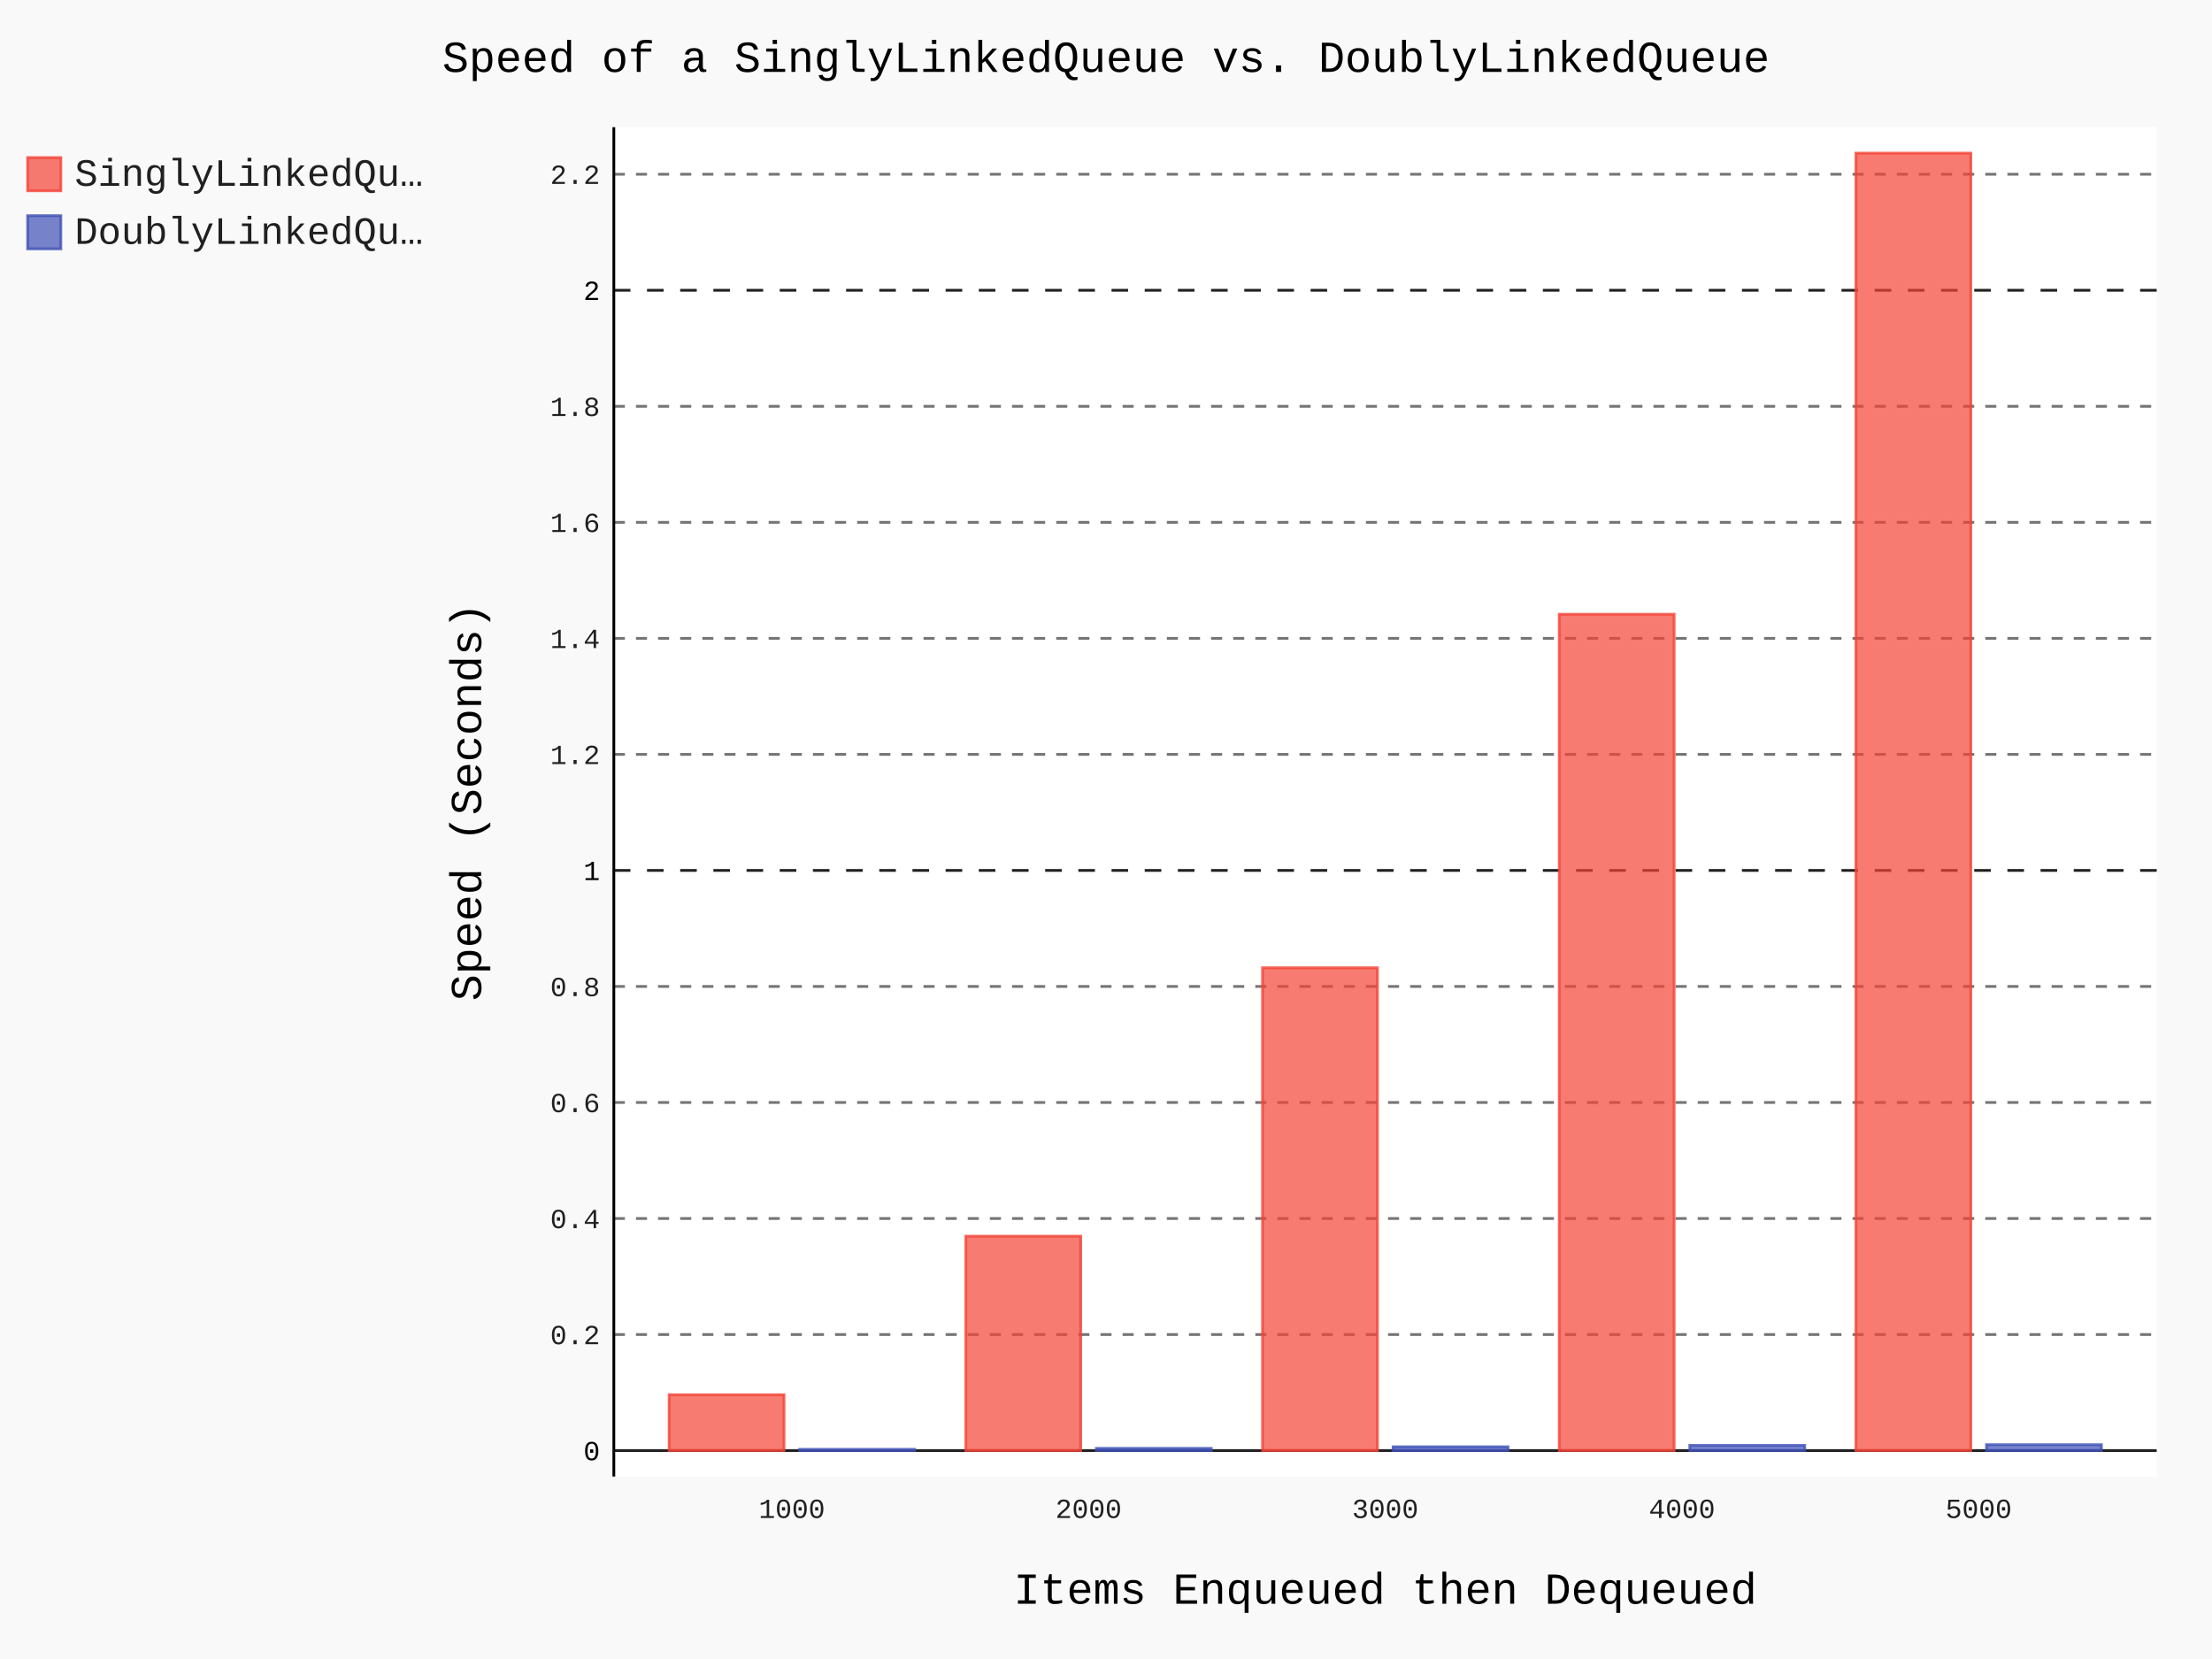
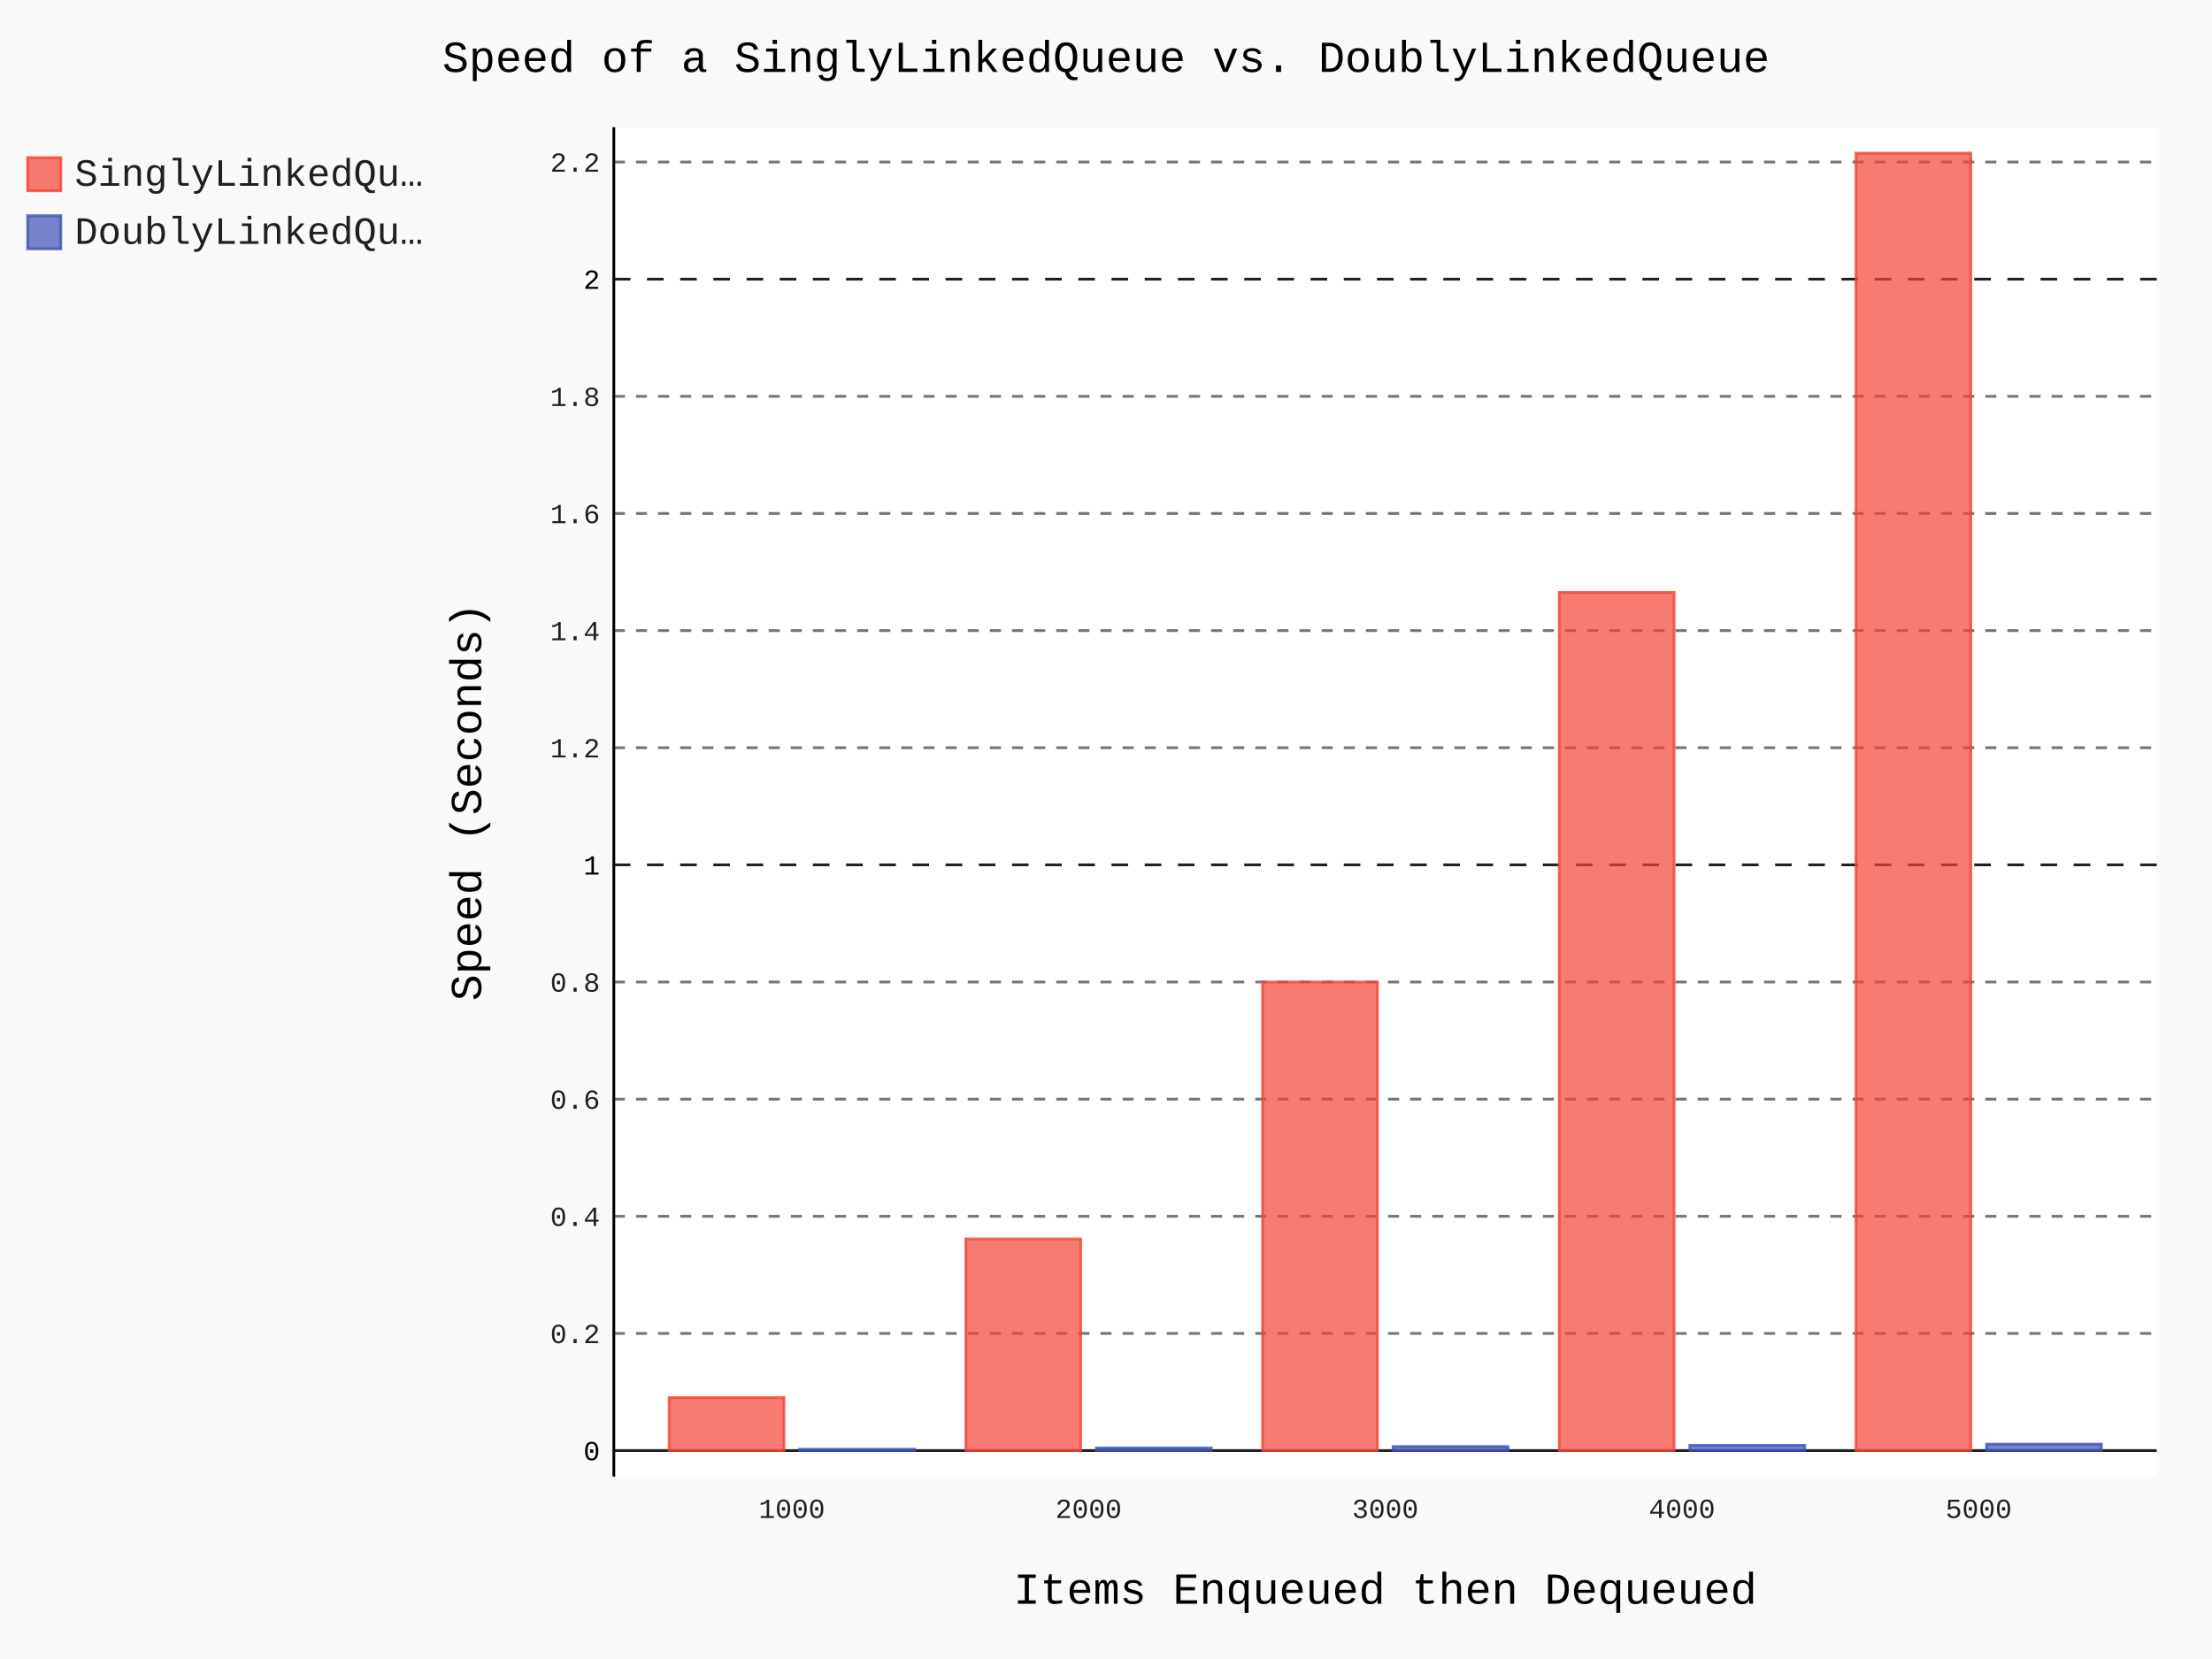
- <svg xmlns="http://www.w3.org/2000/svg" class="pygal-chart" id="chart-2e30eaab-0b8b-4418-b4fe-9c679a42afec" viewBox="0 0 800 600">
+ <svg xmlns="http://www.w3.org/2000/svg" class="pygal-chart" id="chart-1d31cab0-2126-42e1-82b8-78729b52273a" viewBox="0 0 800 600">
  <defs>
-     <style type="text/css">#chart-2e30eaab-0b8b-4418-b4fe-9c679a42afec{-webkit-user-select:none;-webkit-font-smoothing:antialiased;font-family:Consolas,"Liberation Mono",Menlo,Courier,monospace}#chart-2e30eaab-0b8b-4418-b4fe-9c679a42afec .title{font-family:Consolas,"Liberation Mono",Menlo,Courier,monospace;font-size:16px}#chart-2e30eaab-0b8b-4418-b4fe-9c679a42afec .legends .legend text{font-family:Consolas,"Liberation Mono",Menlo,Courier,monospace;font-size:14px}#chart-2e30eaab-0b8b-4418-b4fe-9c679a42afec .axis text{font-family:Consolas,"Liberation Mono",Menlo,Courier,monospace;font-size:10px}#chart-2e30eaab-0b8b-4418-b4fe-9c679a42afec .axis text.major{font-family:Consolas,"Liberation Mono",Menlo,Courier,monospace;font-size:10px}#chart-2e30eaab-0b8b-4418-b4fe-9c679a42afec .text-overlay text.value{font-family:Consolas,"Liberation Mono",Menlo,Courier,monospace;font-size:16px}#chart-2e30eaab-0b8b-4418-b4fe-9c679a42afec .text-overlay text.label{font-family:Consolas,"Liberation Mono",Menlo,Courier,monospace;font-size:10px}#chart-2e30eaab-0b8b-4418-b4fe-9c679a42afec .tooltip{font-family:Consolas,"Liberation Mono",Menlo,Courier,monospace;font-size:14px}#chart-2e30eaab-0b8b-4418-b4fe-9c679a42afec text.no_data{font-family:Consolas,"Liberation Mono",Menlo,Courier,monospace;font-size:64px}
- #chart-2e30eaab-0b8b-4418-b4fe-9c679a42afec{background-color:rgba(249,249,249,1)}#chart-2e30eaab-0b8b-4418-b4fe-9c679a42afec path,#chart-2e30eaab-0b8b-4418-b4fe-9c679a42afec line,#chart-2e30eaab-0b8b-4418-b4fe-9c679a42afec rect,#chart-2e30eaab-0b8b-4418-b4fe-9c679a42afec circle{-webkit-transition:150ms;-moz-transition:150ms;transition:150ms}#chart-2e30eaab-0b8b-4418-b4fe-9c679a42afec .graph &gt; .background{fill:rgba(249,249,249,1)}#chart-2e30eaab-0b8b-4418-b4fe-9c679a42afec .plot &gt; .background{fill:rgba(255,255,255,1)}#chart-2e30eaab-0b8b-4418-b4fe-9c679a42afec .graph{fill:rgba(0,0,0,.87)}#chart-2e30eaab-0b8b-4418-b4fe-9c679a42afec text.no_data{fill:rgba(0,0,0,1)}#chart-2e30eaab-0b8b-4418-b4fe-9c679a42afec .title{fill:rgba(0,0,0,1)}#chart-2e30eaab-0b8b-4418-b4fe-9c679a42afec .legends .legend text{fill:rgba(0,0,0,.87)}#chart-2e30eaab-0b8b-4418-b4fe-9c679a42afec .legends .legend:hover text{fill:rgba(0,0,0,1)}#chart-2e30eaab-0b8b-4418-b4fe-9c679a42afec .axis .line{stroke:rgba(0,0,0,1)}#chart-2e30eaab-0b8b-4418-b4fe-9c679a42afec .axis .guide.line{stroke:rgba(0,0,0,.54)}#chart-2e30eaab-0b8b-4418-b4fe-9c679a42afec .axis .major.line{stroke:rgba(0,0,0,.87)}#chart-2e30eaab-0b8b-4418-b4fe-9c679a42afec .axis text.major{fill:rgba(0,0,0,1)}#chart-2e30eaab-0b8b-4418-b4fe-9c679a42afec .axis.y .guides:hover .guide.line,#chart-2e30eaab-0b8b-4418-b4fe-9c679a42afec .line-graph .axis.x .guides:hover .guide.line,#chart-2e30eaab-0b8b-4418-b4fe-9c679a42afec .stackedline-graph .axis.x .guides:hover .guide.line,#chart-2e30eaab-0b8b-4418-b4fe-9c679a42afec .xy-graph .axis.x .guides:hover .guide.line{stroke:rgba(0,0,0,1)}#chart-2e30eaab-0b8b-4418-b4fe-9c679a42afec .axis .guides:hover text{fill:rgba(0,0,0,1)}#chart-2e30eaab-0b8b-4418-b4fe-9c679a42afec .reactive{fill-opacity:.7;stroke-opacity:.8}#chart-2e30eaab-0b8b-4418-b4fe-9c679a42afec .ci{stroke:rgba(0,0,0,.87)}#chart-2e30eaab-0b8b-4418-b4fe-9c679a42afec .reactive.active,#chart-2e30eaab-0b8b-4418-b4fe-9c679a42afec .active .reactive{fill-opacity:.8;stroke-opacity:.9;stroke-width:4}#chart-2e30eaab-0b8b-4418-b4fe-9c679a42afec .ci .reactive.active{stroke-width:1.5}#chart-2e30eaab-0b8b-4418-b4fe-9c679a42afec .series text{fill:rgba(0,0,0,1)}#chart-2e30eaab-0b8b-4418-b4fe-9c679a42afec .tooltip rect{fill:rgba(255,255,255,1);stroke:rgba(0,0,0,1);-webkit-transition:opacity 150ms;-moz-transition:opacity 150ms;transition:opacity 150ms}#chart-2e30eaab-0b8b-4418-b4fe-9c679a42afec .tooltip .label{fill:rgba(0,0,0,.87)}#chart-2e30eaab-0b8b-4418-b4fe-9c679a42afec .tooltip .label{fill:rgba(0,0,0,.87)}#chart-2e30eaab-0b8b-4418-b4fe-9c679a42afec .tooltip .legend{font-size:.8em;fill:rgba(0,0,0,.54)}#chart-2e30eaab-0b8b-4418-b4fe-9c679a42afec .tooltip .x_label{font-size:.6em;fill:rgba(0,0,0,1)}#chart-2e30eaab-0b8b-4418-b4fe-9c679a42afec .tooltip .xlink{font-size:.5em;text-decoration:underline}#chart-2e30eaab-0b8b-4418-b4fe-9c679a42afec .tooltip .value{font-size:1.5em}#chart-2e30eaab-0b8b-4418-b4fe-9c679a42afec .bound{font-size:.5em}#chart-2e30eaab-0b8b-4418-b4fe-9c679a42afec .max-value{font-size:.75em;fill:rgba(0,0,0,.54)}#chart-2e30eaab-0b8b-4418-b4fe-9c679a42afec .map-element{fill:rgba(255,255,255,1);stroke:rgba(0,0,0,.54) !important}#chart-2e30eaab-0b8b-4418-b4fe-9c679a42afec .map-element .reactive{fill-opacity:inherit;stroke-opacity:inherit}#chart-2e30eaab-0b8b-4418-b4fe-9c679a42afec .color-0,#chart-2e30eaab-0b8b-4418-b4fe-9c679a42afec .color-0 a:visited{stroke:#F44336;fill:#F44336}#chart-2e30eaab-0b8b-4418-b4fe-9c679a42afec .color-1,#chart-2e30eaab-0b8b-4418-b4fe-9c679a42afec .color-1 a:visited{stroke:#3F51B5;fill:#3F51B5}#chart-2e30eaab-0b8b-4418-b4fe-9c679a42afec .text-overlay .color-0 text{fill:black}#chart-2e30eaab-0b8b-4418-b4fe-9c679a42afec .text-overlay .color-1 text{fill:black}
- #chart-2e30eaab-0b8b-4418-b4fe-9c679a42afec text.no_data{text-anchor:middle}#chart-2e30eaab-0b8b-4418-b4fe-9c679a42afec .guide.line{fill:none}#chart-2e30eaab-0b8b-4418-b4fe-9c679a42afec .centered{text-anchor:middle}#chart-2e30eaab-0b8b-4418-b4fe-9c679a42afec .title{text-anchor:middle}#chart-2e30eaab-0b8b-4418-b4fe-9c679a42afec .legends .legend text{fill-opacity:1}#chart-2e30eaab-0b8b-4418-b4fe-9c679a42afec .axis.x text{text-anchor:middle}#chart-2e30eaab-0b8b-4418-b4fe-9c679a42afec .axis.x:not(.web) text[transform]{text-anchor:start}#chart-2e30eaab-0b8b-4418-b4fe-9c679a42afec .axis.x:not(.web) text[transform].backwards{text-anchor:end}#chart-2e30eaab-0b8b-4418-b4fe-9c679a42afec .axis.y text{text-anchor:end}#chart-2e30eaab-0b8b-4418-b4fe-9c679a42afec .axis.y text[transform].backwards{text-anchor:start}#chart-2e30eaab-0b8b-4418-b4fe-9c679a42afec .axis.y2 text{text-anchor:start}#chart-2e30eaab-0b8b-4418-b4fe-9c679a42afec .axis.y2 text[transform].backwards{text-anchor:end}#chart-2e30eaab-0b8b-4418-b4fe-9c679a42afec .axis .guide.line{stroke-dasharray:4,4}#chart-2e30eaab-0b8b-4418-b4fe-9c679a42afec .axis .major.guide.line{stroke-dasharray:6,6}#chart-2e30eaab-0b8b-4418-b4fe-9c679a42afec .horizontal .axis.y .guide.line,#chart-2e30eaab-0b8b-4418-b4fe-9c679a42afec .horizontal .axis.y2 .guide.line,#chart-2e30eaab-0b8b-4418-b4fe-9c679a42afec .vertical .axis.x .guide.line{opacity:0}#chart-2e30eaab-0b8b-4418-b4fe-9c679a42afec .horizontal .axis.always_show .guide.line,#chart-2e30eaab-0b8b-4418-b4fe-9c679a42afec .vertical .axis.always_show .guide.line{opacity:1 !important}#chart-2e30eaab-0b8b-4418-b4fe-9c679a42afec .axis.y .guides:hover .guide.line,#chart-2e30eaab-0b8b-4418-b4fe-9c679a42afec .axis.y2 .guides:hover .guide.line,#chart-2e30eaab-0b8b-4418-b4fe-9c679a42afec .axis.x .guides:hover .guide.line{opacity:1}#chart-2e30eaab-0b8b-4418-b4fe-9c679a42afec .axis .guides:hover text{opacity:1}#chart-2e30eaab-0b8b-4418-b4fe-9c679a42afec .nofill{fill:none}#chart-2e30eaab-0b8b-4418-b4fe-9c679a42afec .subtle-fill{fill-opacity:.2}#chart-2e30eaab-0b8b-4418-b4fe-9c679a42afec .dot{stroke-width:1px;fill-opacity:1}#chart-2e30eaab-0b8b-4418-b4fe-9c679a42afec .dot.active{stroke-width:5px}#chart-2e30eaab-0b8b-4418-b4fe-9c679a42afec .dot.negative{fill:transparent}#chart-2e30eaab-0b8b-4418-b4fe-9c679a42afec text,#chart-2e30eaab-0b8b-4418-b4fe-9c679a42afec tspan{stroke:none !important}#chart-2e30eaab-0b8b-4418-b4fe-9c679a42afec .series text.active{opacity:1}#chart-2e30eaab-0b8b-4418-b4fe-9c679a42afec .tooltip rect{fill-opacity:.95;stroke-width:.5}#chart-2e30eaab-0b8b-4418-b4fe-9c679a42afec .tooltip text{fill-opacity:1}#chart-2e30eaab-0b8b-4418-b4fe-9c679a42afec .showable{visibility:hidden}#chart-2e30eaab-0b8b-4418-b4fe-9c679a42afec .showable.shown{visibility:visible}#chart-2e30eaab-0b8b-4418-b4fe-9c679a42afec .gauge-background{fill:rgba(229,229,229,1);stroke:none}#chart-2e30eaab-0b8b-4418-b4fe-9c679a42afec .bg-lines{stroke:rgba(249,249,249,1);stroke-width:2px}</style>
+     <style type="text/css">#chart-1d31cab0-2126-42e1-82b8-78729b52273a{-webkit-user-select:none;-webkit-font-smoothing:antialiased;font-family:Consolas,"Liberation Mono",Menlo,Courier,monospace}#chart-1d31cab0-2126-42e1-82b8-78729b52273a .title{font-family:Consolas,"Liberation Mono",Menlo,Courier,monospace;font-size:16px}#chart-1d31cab0-2126-42e1-82b8-78729b52273a .legends .legend text{font-family:Consolas,"Liberation Mono",Menlo,Courier,monospace;font-size:14px}#chart-1d31cab0-2126-42e1-82b8-78729b52273a .axis text{font-family:Consolas,"Liberation Mono",Menlo,Courier,monospace;font-size:10px}#chart-1d31cab0-2126-42e1-82b8-78729b52273a .axis text.major{font-family:Consolas,"Liberation Mono",Menlo,Courier,monospace;font-size:10px}#chart-1d31cab0-2126-42e1-82b8-78729b52273a .text-overlay text.value{font-family:Consolas,"Liberation Mono",Menlo,Courier,monospace;font-size:16px}#chart-1d31cab0-2126-42e1-82b8-78729b52273a .text-overlay text.label{font-family:Consolas,"Liberation Mono",Menlo,Courier,monospace;font-size:10px}#chart-1d31cab0-2126-42e1-82b8-78729b52273a .tooltip{font-family:Consolas,"Liberation Mono",Menlo,Courier,monospace;font-size:14px}#chart-1d31cab0-2126-42e1-82b8-78729b52273a text.no_data{font-family:Consolas,"Liberation Mono",Menlo,Courier,monospace;font-size:64px}
+ #chart-1d31cab0-2126-42e1-82b8-78729b52273a{background-color:rgba(249,249,249,1)}#chart-1d31cab0-2126-42e1-82b8-78729b52273a path,#chart-1d31cab0-2126-42e1-82b8-78729b52273a line,#chart-1d31cab0-2126-42e1-82b8-78729b52273a rect,#chart-1d31cab0-2126-42e1-82b8-78729b52273a circle{-webkit-transition:150ms;-moz-transition:150ms;transition:150ms}#chart-1d31cab0-2126-42e1-82b8-78729b52273a .graph &gt; .background{fill:rgba(249,249,249,1)}#chart-1d31cab0-2126-42e1-82b8-78729b52273a .plot &gt; .background{fill:rgba(255,255,255,1)}#chart-1d31cab0-2126-42e1-82b8-78729b52273a .graph{fill:rgba(0,0,0,.87)}#chart-1d31cab0-2126-42e1-82b8-78729b52273a text.no_data{fill:rgba(0,0,0,1)}#chart-1d31cab0-2126-42e1-82b8-78729b52273a .title{fill:rgba(0,0,0,1)}#chart-1d31cab0-2126-42e1-82b8-78729b52273a .legends .legend text{fill:rgba(0,0,0,.87)}#chart-1d31cab0-2126-42e1-82b8-78729b52273a .legends .legend:hover text{fill:rgba(0,0,0,1)}#chart-1d31cab0-2126-42e1-82b8-78729b52273a .axis .line{stroke:rgba(0,0,0,1)}#chart-1d31cab0-2126-42e1-82b8-78729b52273a .axis .guide.line{stroke:rgba(0,0,0,.54)}#chart-1d31cab0-2126-42e1-82b8-78729b52273a .axis .major.line{stroke:rgba(0,0,0,.87)}#chart-1d31cab0-2126-42e1-82b8-78729b52273a .axis text.major{fill:rgba(0,0,0,1)}#chart-1d31cab0-2126-42e1-82b8-78729b52273a .axis.y .guides:hover .guide.line,#chart-1d31cab0-2126-42e1-82b8-78729b52273a .line-graph .axis.x .guides:hover .guide.line,#chart-1d31cab0-2126-42e1-82b8-78729b52273a .stackedline-graph .axis.x .guides:hover .guide.line,#chart-1d31cab0-2126-42e1-82b8-78729b52273a .xy-graph .axis.x .guides:hover .guide.line{stroke:rgba(0,0,0,1)}#chart-1d31cab0-2126-42e1-82b8-78729b52273a .axis .guides:hover text{fill:rgba(0,0,0,1)}#chart-1d31cab0-2126-42e1-82b8-78729b52273a .reactive{fill-opacity:.7;stroke-opacity:.8}#chart-1d31cab0-2126-42e1-82b8-78729b52273a .ci{stroke:rgba(0,0,0,.87)}#chart-1d31cab0-2126-42e1-82b8-78729b52273a .reactive.active,#chart-1d31cab0-2126-42e1-82b8-78729b52273a .active .reactive{fill-opacity:.8;stroke-opacity:.9;stroke-width:4}#chart-1d31cab0-2126-42e1-82b8-78729b52273a .ci .reactive.active{stroke-width:1.5}#chart-1d31cab0-2126-42e1-82b8-78729b52273a .series text{fill:rgba(0,0,0,1)}#chart-1d31cab0-2126-42e1-82b8-78729b52273a .tooltip rect{fill:rgba(255,255,255,1);stroke:rgba(0,0,0,1);-webkit-transition:opacity 150ms;-moz-transition:opacity 150ms;transition:opacity 150ms}#chart-1d31cab0-2126-42e1-82b8-78729b52273a .tooltip .label{fill:rgba(0,0,0,.87)}#chart-1d31cab0-2126-42e1-82b8-78729b52273a .tooltip .label{fill:rgba(0,0,0,.87)}#chart-1d31cab0-2126-42e1-82b8-78729b52273a .tooltip .legend{font-size:.8em;fill:rgba(0,0,0,.54)}#chart-1d31cab0-2126-42e1-82b8-78729b52273a .tooltip .x_label{font-size:.6em;fill:rgba(0,0,0,1)}#chart-1d31cab0-2126-42e1-82b8-78729b52273a .tooltip .xlink{font-size:.5em;text-decoration:underline}#chart-1d31cab0-2126-42e1-82b8-78729b52273a .tooltip .value{font-size:1.5em}#chart-1d31cab0-2126-42e1-82b8-78729b52273a .bound{font-size:.5em}#chart-1d31cab0-2126-42e1-82b8-78729b52273a .max-value{font-size:.75em;fill:rgba(0,0,0,.54)}#chart-1d31cab0-2126-42e1-82b8-78729b52273a .map-element{fill:rgba(255,255,255,1);stroke:rgba(0,0,0,.54) !important}#chart-1d31cab0-2126-42e1-82b8-78729b52273a .map-element .reactive{fill-opacity:inherit;stroke-opacity:inherit}#chart-1d31cab0-2126-42e1-82b8-78729b52273a .color-0,#chart-1d31cab0-2126-42e1-82b8-78729b52273a .color-0 a:visited{stroke:#F44336;fill:#F44336}#chart-1d31cab0-2126-42e1-82b8-78729b52273a .color-1,#chart-1d31cab0-2126-42e1-82b8-78729b52273a .color-1 a:visited{stroke:#3F51B5;fill:#3F51B5}#chart-1d31cab0-2126-42e1-82b8-78729b52273a .text-overlay .color-0 text{fill:black}#chart-1d31cab0-2126-42e1-82b8-78729b52273a .text-overlay .color-1 text{fill:black}
+ #chart-1d31cab0-2126-42e1-82b8-78729b52273a text.no_data{text-anchor:middle}#chart-1d31cab0-2126-42e1-82b8-78729b52273a .guide.line{fill:none}#chart-1d31cab0-2126-42e1-82b8-78729b52273a .centered{text-anchor:middle}#chart-1d31cab0-2126-42e1-82b8-78729b52273a .title{text-anchor:middle}#chart-1d31cab0-2126-42e1-82b8-78729b52273a .legends .legend text{fill-opacity:1}#chart-1d31cab0-2126-42e1-82b8-78729b52273a .axis.x text{text-anchor:middle}#chart-1d31cab0-2126-42e1-82b8-78729b52273a .axis.x:not(.web) text[transform]{text-anchor:start}#chart-1d31cab0-2126-42e1-82b8-78729b52273a .axis.x:not(.web) text[transform].backwards{text-anchor:end}#chart-1d31cab0-2126-42e1-82b8-78729b52273a .axis.y text{text-anchor:end}#chart-1d31cab0-2126-42e1-82b8-78729b52273a .axis.y text[transform].backwards{text-anchor:start}#chart-1d31cab0-2126-42e1-82b8-78729b52273a .axis.y2 text{text-anchor:start}#chart-1d31cab0-2126-42e1-82b8-78729b52273a .axis.y2 text[transform].backwards{text-anchor:end}#chart-1d31cab0-2126-42e1-82b8-78729b52273a .axis .guide.line{stroke-dasharray:4,4}#chart-1d31cab0-2126-42e1-82b8-78729b52273a .axis .major.guide.line{stroke-dasharray:6,6}#chart-1d31cab0-2126-42e1-82b8-78729b52273a .horizontal .axis.y .guide.line,#chart-1d31cab0-2126-42e1-82b8-78729b52273a .horizontal .axis.y2 .guide.line,#chart-1d31cab0-2126-42e1-82b8-78729b52273a .vertical .axis.x .guide.line{opacity:0}#chart-1d31cab0-2126-42e1-82b8-78729b52273a .horizontal .axis.always_show .guide.line,#chart-1d31cab0-2126-42e1-82b8-78729b52273a .vertical .axis.always_show .guide.line{opacity:1 !important}#chart-1d31cab0-2126-42e1-82b8-78729b52273a .axis.y .guides:hover .guide.line,#chart-1d31cab0-2126-42e1-82b8-78729b52273a .axis.y2 .guides:hover .guide.line,#chart-1d31cab0-2126-42e1-82b8-78729b52273a .axis.x .guides:hover .guide.line{opacity:1}#chart-1d31cab0-2126-42e1-82b8-78729b52273a .axis .guides:hover text{opacity:1}#chart-1d31cab0-2126-42e1-82b8-78729b52273a .nofill{fill:none}#chart-1d31cab0-2126-42e1-82b8-78729b52273a .subtle-fill{fill-opacity:.2}#chart-1d31cab0-2126-42e1-82b8-78729b52273a .dot{stroke-width:1px;fill-opacity:1}#chart-1d31cab0-2126-42e1-82b8-78729b52273a .dot.active{stroke-width:5px}#chart-1d31cab0-2126-42e1-82b8-78729b52273a .dot.negative{fill:transparent}#chart-1d31cab0-2126-42e1-82b8-78729b52273a text,#chart-1d31cab0-2126-42e1-82b8-78729b52273a tspan{stroke:none !important}#chart-1d31cab0-2126-42e1-82b8-78729b52273a .series text.active{opacity:1}#chart-1d31cab0-2126-42e1-82b8-78729b52273a .tooltip rect{fill-opacity:.95;stroke-width:.5}#chart-1d31cab0-2126-42e1-82b8-78729b52273a .tooltip text{fill-opacity:1}#chart-1d31cab0-2126-42e1-82b8-78729b52273a .showable{visibility:hidden}#chart-1d31cab0-2126-42e1-82b8-78729b52273a .showable.shown{visibility:visible}#chart-1d31cab0-2126-42e1-82b8-78729b52273a .gauge-background{fill:rgba(229,229,229,1);stroke:none}#chart-1d31cab0-2126-42e1-82b8-78729b52273a .bg-lines{stroke:rgba(249,249,249,1);stroke-width:2px}</style>
  </defs>
  <g class="graph bar-graph vertical">
    <rect class="background" height="600" width="800" x="0" y="0" />
    <g class="plot" transform="translate(222, 46)">
      <rect class="background" height="488" width="558.0" x="0" y="0" />
      <g class="axis y always_show">
        <g class="guides">
          <path class="axis major line" d="M0 478.615 h558" />
          <text class="major" x="-5" y="482.115">0</text>
        </g>
        <g class="guides">
-           <path class="guide line" d="M0 436.652 h558" />
-           <text class="" x="-5" y="440.152">0.2</text>
+           <path class="guide line" d="M0 436.25 h558" />
+           <text class="" x="-5" y="439.75">0.2</text>
        </g>
        <g class="guides">
-           <path class="guide line" d="M0 394.689 h558" />
-           <text class="" x="-5" y="398.189">0.4</text>
+           <path class="guide line" d="M0 393.885 h558" />
+           <text class="" x="-5" y="397.385">0.4</text>
        </g>
        <g class="guides">
-           <path class="guide line" d="M0 352.726 h558" />
-           <text class="" x="-5" y="356.226">0.6</text>
+           <path class="guide line" d="M0 351.52 h558" />
+           <text class="" x="-5" y="355.02">0.6</text>
        </g>
        <g class="guides">
-           <path class="guide line" d="M0 310.763 h558" />
-           <text class="" x="-5" y="314.263">0.8</text>
+           <path class="guide line" d="M0 309.155 h558" />
+           <text class="" x="-5" y="312.655">0.8</text>
        </g>
        <g class="guides">
-           <path class="major guide line" d="M0 268.799 h558" />
-           <text class="major" x="-5" y="272.299">1</text>
+           <path class="major guide line" d="M0 266.79 h558" />
+           <text class="major" x="-5" y="270.29">1</text>
        </g>
        <g class="guides">
-           <path class="guide line" d="M0 226.836 h558" />
-           <text class="" x="-5" y="230.336">1.2</text>
+           <path class="guide line" d="M0 224.425 h558" />
+           <text class="" x="-5" y="227.925">1.2</text>
        </g>
        <g class="guides">
-           <path class="guide line" d="M0 184.873 h558" />
-           <text class="" x="-5" y="188.373">1.4</text>
+           <path class="guide line" d="M0 182.06 h558" />
+           <text class="" x="-5" y="185.56">1.4</text>
        </g>
        <g class="guides">
-           <path class="guide line" d="M0 142.91 h558" />
-           <text class="" x="-5" y="146.41">1.6</text>
+           <path class="guide line" d="M0 139.695 h558" />
+           <text class="" x="-5" y="143.195">1.6</text>
        </g>
        <g class="guides">
-           <path class="guide line" d="M0 100.946 h558" />
-           <text class="" x="-5" y="104.446">1.8</text>
+           <path class="guide line" d="M0 97.33 h558" />
+           <text class="" x="-5" y="100.83">1.8</text>
        </g>
        <g class="guides">
-           <path class="major guide line" d="M0 58.983 h558" />
-           <text class="major" x="-5" y="62.483">2</text>
+           <path class="major guide line" d="M0 54.965 h558" />
+           <text class="major" x="-5" y="58.465">2</text>
        </g>
        <g class="guides">
-           <path class="guide line" d="M0 17.02 h558" />
-           <text class="" x="-5" y="20.52">2.2</text>
+           <path class="guide line" d="M0 12.6 h558" />
+           <text class="" x="-5" y="16.1">2.2</text>
        </g>
      </g>
      <g class="axis x">
        <path class="line" d="M0 0 v488" />
        <g class="guides">
          <path class="guide line" d="M64.385 0 v488" />
          <text class="" x="64.385" y="503.0">1000</text>
        </g>
        <g class="guides">
          <path class="guide line" d="M171.692 0 v488" />
          <text class="" x="171.692" y="503.0">2000</text>
        </g>
        <g class="guides">
          <path class="guide line" d="M279 0 v488" />
          <text class="" x="279.0" y="503.0">3000</text>
        </g>
        <g class="guides">
          <path class="guide line" d="M386.308 0 v488" />
          <text class="" x="386.308" y="503.0">4000</text>
        </g>
        <g class="guides">
          <path class="guide line" d="M493.615 0 v488" />
          <text class="" x="493.615" y="503.0">5000</text>
        </g>
      </g>
      <g class="series serie-0 color-0">
        <g class="bars">
          <g class="bar">
-             <rect class="rect reactive tooltip-trigger" height="20.193" rx="0" ry="0" width="41.55" x="20.002" y="458.422" />
+             <rect class="rect reactive tooltip-trigger" height="19.166" rx="0" ry="0" width="41.55" x="20.002" y="459.45" />
          </g>
          <g class="bar">
-             <rect class="rect reactive tooltip-trigger" height="77.534" rx="0" ry="0" width="41.55" x="127.31" y="401.081" />
+             <rect class="rect reactive tooltip-trigger" height="76.543" rx="0" ry="0" width="41.55" x="127.31" y="402.072" />
          </g>
          <g class="bar">
-             <rect class="rect reactive tooltip-trigger" height="174.608" rx="0" ry="0" width="41.55" x="234.618" y="304.007" />
+             <rect class="rect reactive tooltip-trigger" height="169.465" rx="0" ry="0" width="41.55" x="234.618" y="309.15" />
          </g>
          <g class="bar">
-             <rect class="rect reactive tooltip-trigger" height="302.46" rx="0" ry="0" width="41.55" x="341.925" y="176.156" />
+             <rect class="rect reactive tooltip-trigger" height="310.376" rx="0" ry="0" width="41.55" x="341.925" y="168.239" />
          </g>
          <g class="bar">
            <rect class="rect reactive tooltip-trigger" height="469.231" rx="0" ry="0" width="41.55" x="449.233" y="9.385" />
          </g>
        </g>
      </g>
      <g class="series serie-1 color-1">
        <g class="bars">
          <g class="bar">
-             <rect class="rect reactive tooltip-trigger" height="0.445" rx="0" ry="0" width="41.55" x="67.218" y="478.171" />
+             <rect class="rect reactive tooltip-trigger" height="0.465" rx="0" ry="0" width="41.55" x="67.218" y="478.151" />
          </g>
          <g class="bar">
-             <rect class="rect reactive tooltip-trigger" height="0.805" rx="0" ry="0" width="41.55" x="174.525" y="477.81" />
+             <rect class="rect reactive tooltip-trigger" height="0.945" rx="0" ry="0" width="41.55" x="174.525" y="477.671" />
          </g>
          <g class="bar">
-             <rect class="rect reactive tooltip-trigger" height="1.366" rx="0" ry="0" width="41.55" x="281.833" y="477.25" />
+             <rect class="rect reactive tooltip-trigger" height="1.454" rx="0" ry="0" width="41.55" x="281.833" y="477.161" />
          </g>
          <g class="bar">
-             <rect class="rect reactive tooltip-trigger" height="1.876" rx="0" ry="0" width="41.55" x="389.141" y="476.739" />
+             <rect class="rect reactive tooltip-trigger" height="1.893" rx="0" ry="0" width="41.55" x="389.141" y="476.722" />
          </g>
          <g class="bar">
-             <rect class="rect reactive tooltip-trigger" height="2.126" rx="0" ry="0" width="41.55" x="496.448" y="476.489" />
+             <rect class="rect reactive tooltip-trigger" height="2.327" rx="0" ry="0" width="41.55" x="496.448" y="476.288" />
          </g>
        </g>
      </g>
    </g>
    <g class="titles">
      <text class="title plot_title" x="400.0" y="26">Speed of a SinglyLinkedQueue vs. DoublyLinkedQueue</text>
      <text class="title" x="501.0" y="580">Items Enqueued then Dequeued</text>
      <text class="title" transform="rotate(-90 148 290)" x="148.0" y="316.0">Speed (Seconds)</text>
    </g>
    <g class="plot overlay" transform="translate(222, 46)">
      <g class="series serie-0 color-0" />
      <g class="series serie-1 color-1" />
    </g>
    <g class="plot text-overlay" transform="translate(222, 46)">
      <g class="series serie-0 color-0" />
      <g class="series serie-1 color-1" />
    </g>
    <g class="plot tooltip-overlay" transform="translate(222, 46)">
      <g class="tooltip" style="opacity: 0" transform="translate(0 0)">
        <rect class="tooltip-box" height="0" rx="0" ry="0" width="0" />
        <g class="text" />
      </g>
    </g>
    <g class="legends" transform="translate(10, 56)">
      <g class="legend reactive activate-serie" id="activate-serie-0">
        <rect class="color-0 reactive" height="12" width="12" x="0.0" y="1.0" />
        <text x="17.0" y="11.2">SinglyLinkedQu…</text>
      </g>
      <g class="legend reactive activate-serie" id="activate-serie-1">
        <rect class="color-1 reactive" height="12" width="12" x="0.0" y="22.0" />
        <text x="17.0" y="32.2">DoublyLinkedQu…</text>
      </g>
    </g>
    <g class="legends" transform="translate(790, 56)" />
  </g>
</svg>
